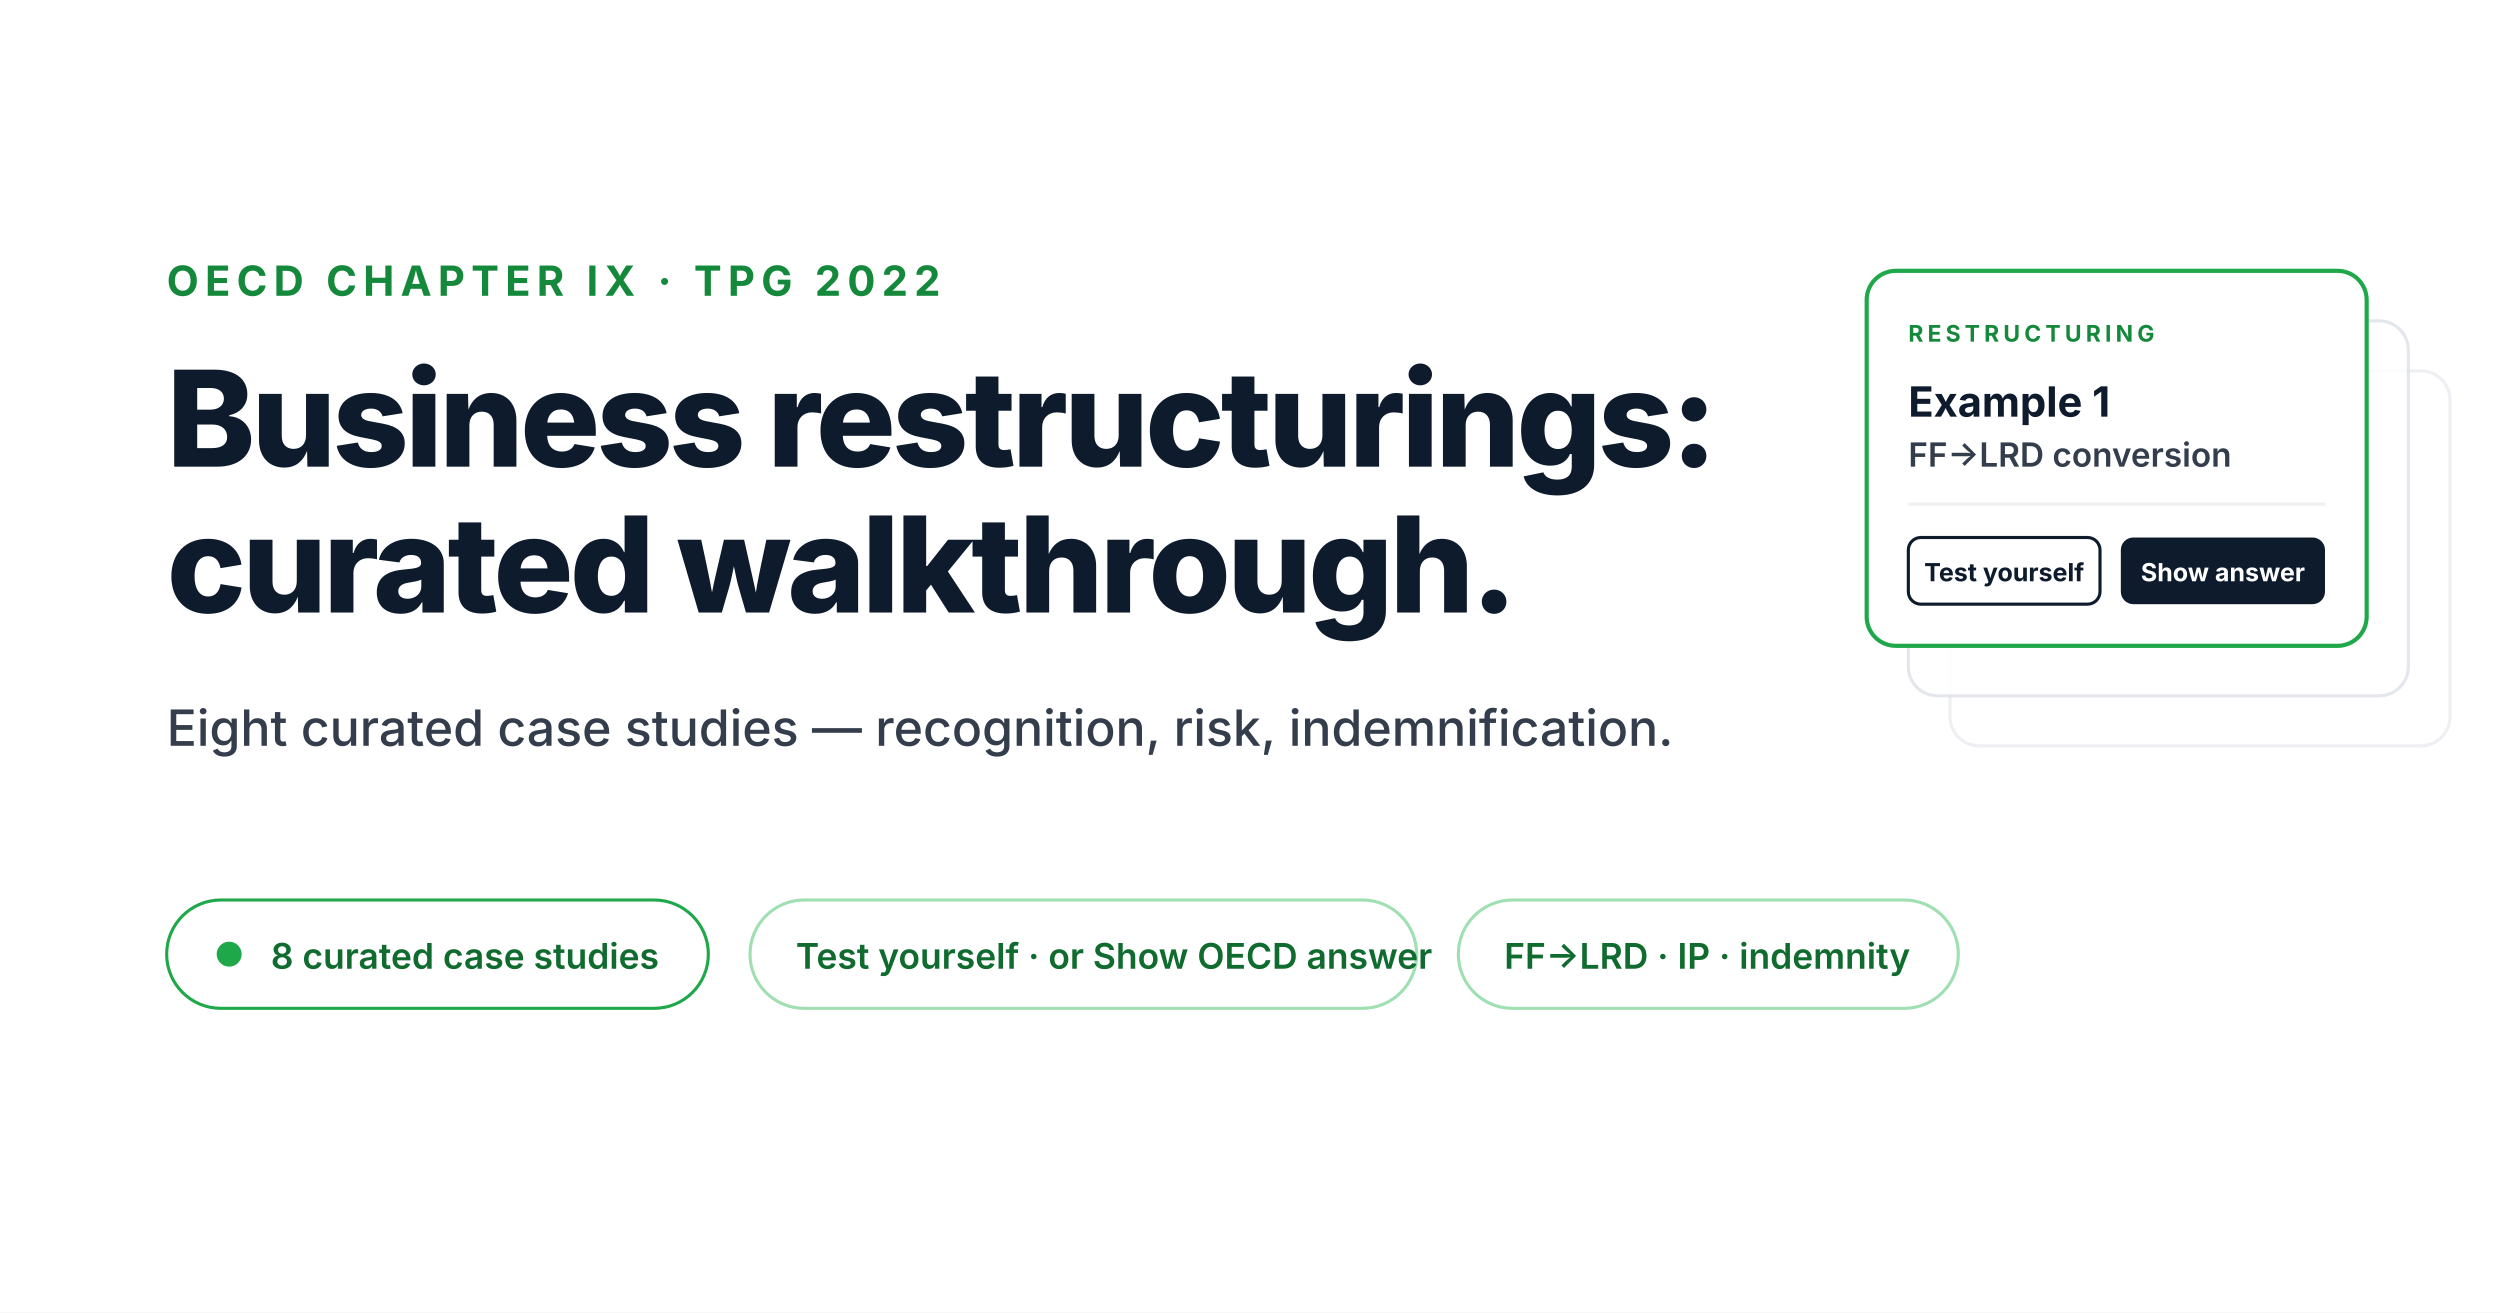
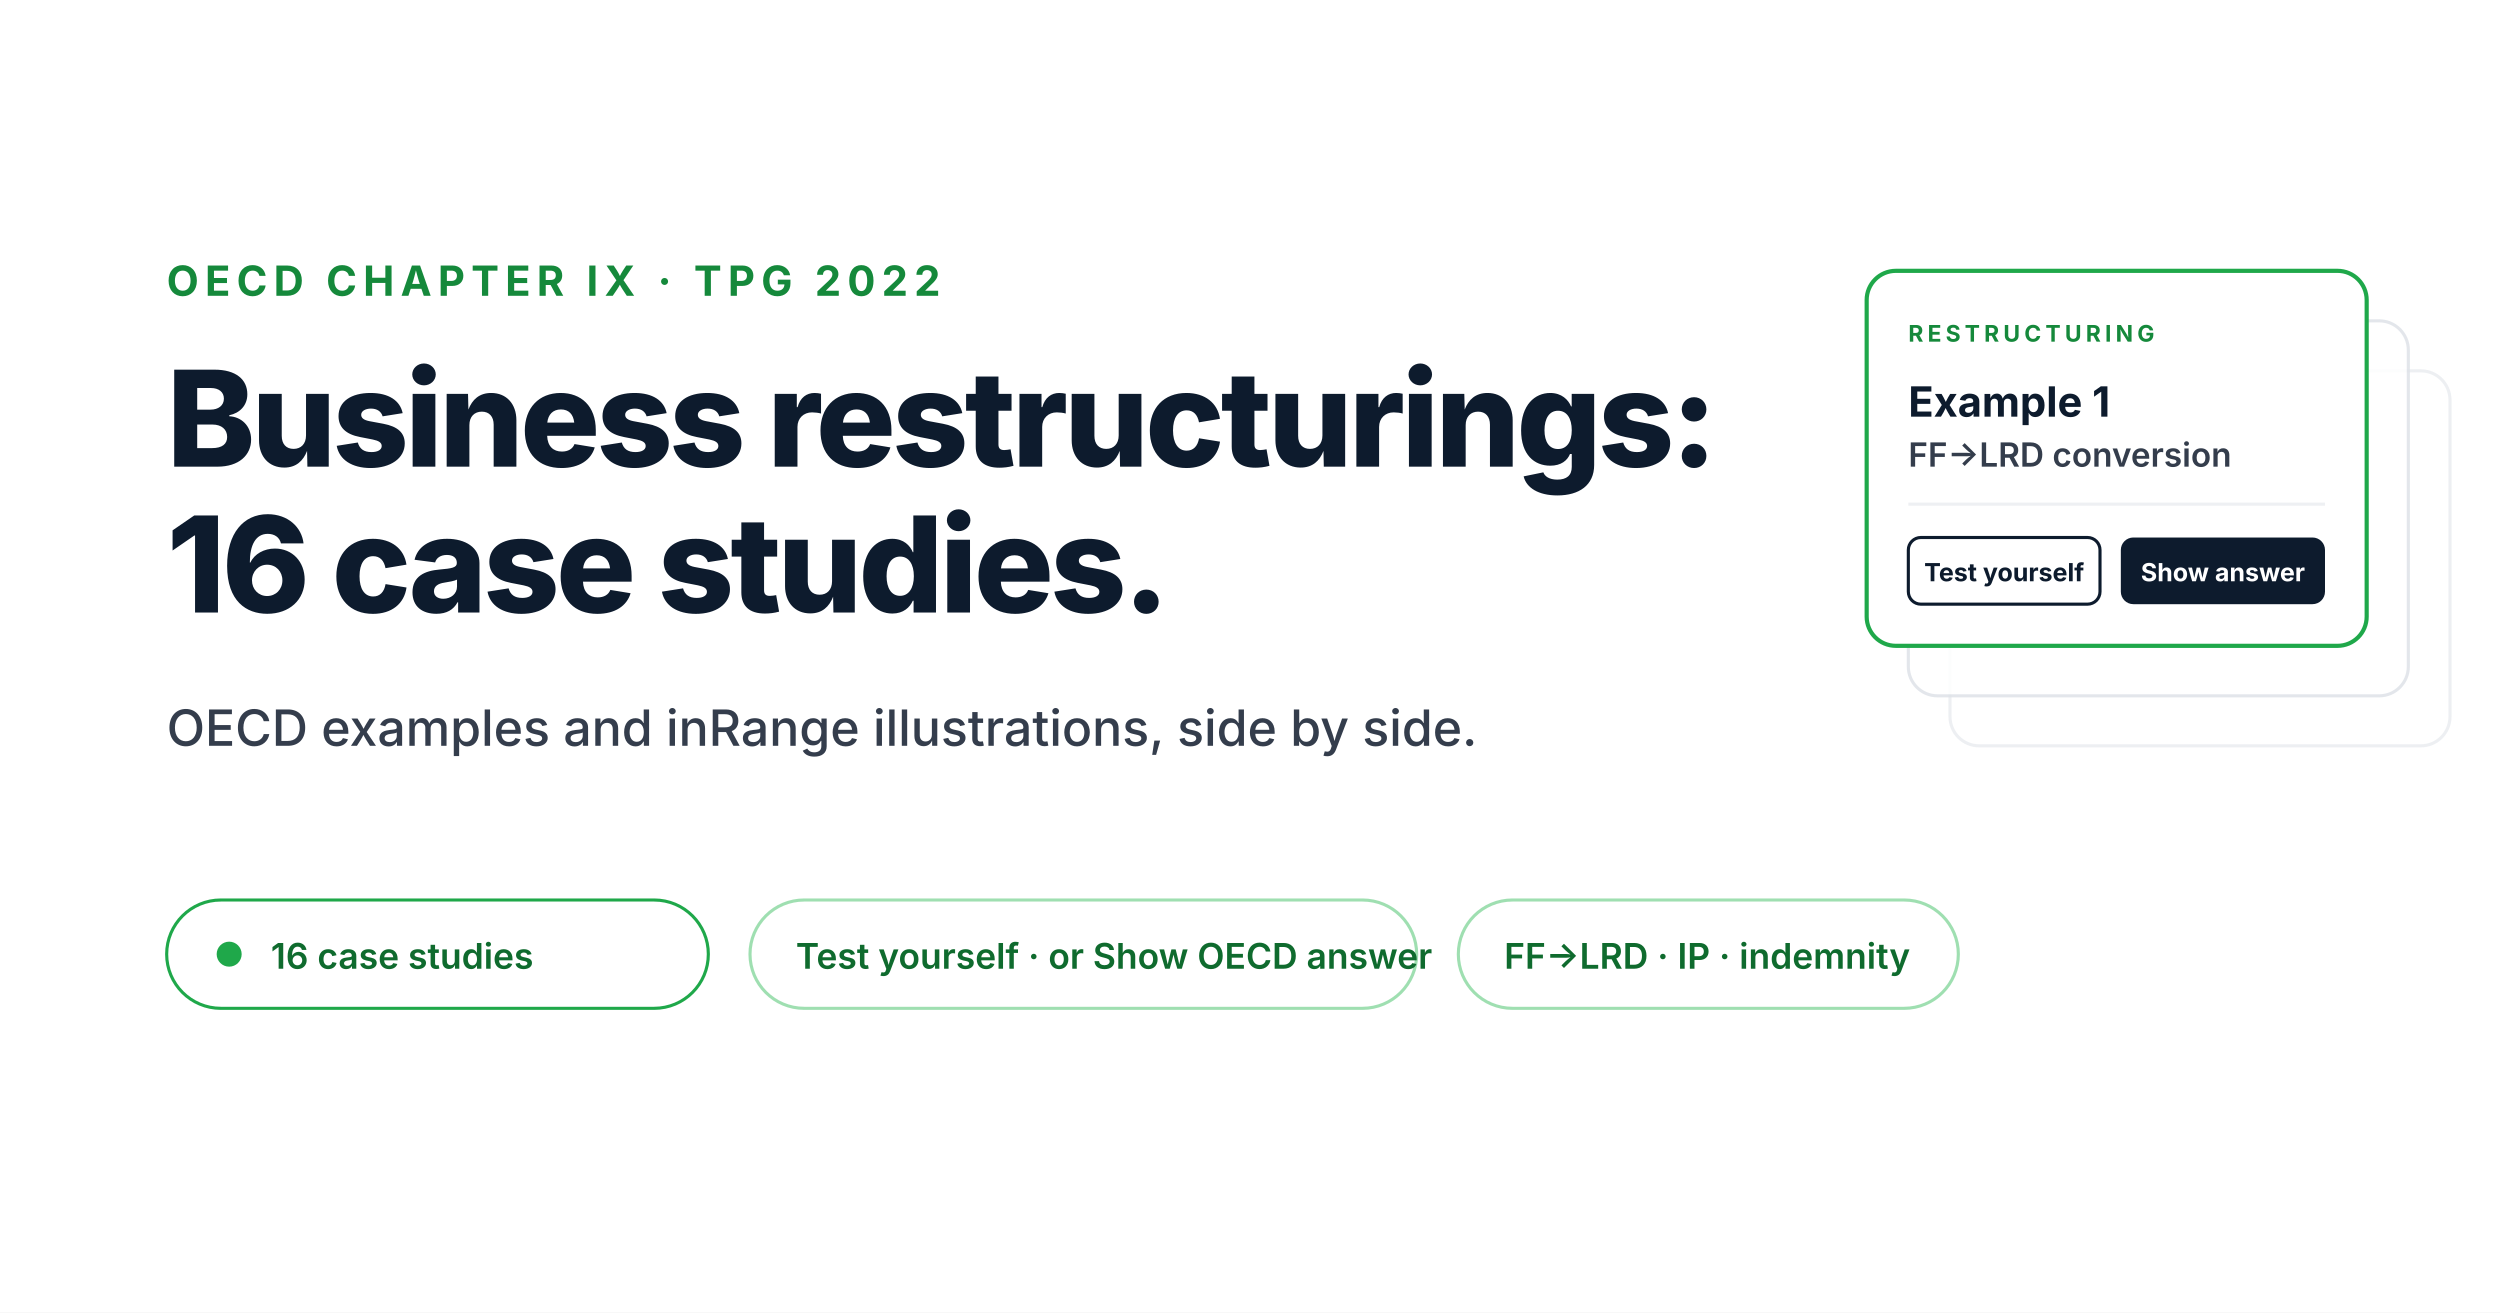
<svg xmlns="http://www.w3.org/2000/svg" width="1200" height="630" viewBox="0 0 1200 630" font-family="-apple-system, BlinkMacSystemFont, 'Segoe UI', system-ui, sans-serif">
  <rect width="1200" height="630" fill="#FFFFFF" />
  <text x="80" y="142" font-weight="700" font-size="20" fill="#15893B" letter-spacing="3">OECD CHAPTER IX · TPG 2022</text>
  <text x="80" y="224" font-weight="800" font-size="64" fill="#0D1B2D" letter-spacing="-1.8">Business restructurings:</text>
-   <text x="80" y="294" font-weight="800" font-size="64" fill="#0D1B2D" letter-spacing="-1.8">curated walkthrough.</text>
-   <text x="80" y="358" font-weight="500" font-size="24" fill="#343D4C">Eight curated case studies — recognition, risk, indemnification.</text>
+   <text x="80" y="294" font-weight="800" font-size="64" fill="#0D1B2D" letter-spacing="-1.8">16 case studies.</text>
+   <text x="80" y="358" font-weight="500" font-size="24" fill="#343D4C">OECD examples and inRange illustrations, side by side.</text>
  <g transform="translate(80, 432)">
    <rect width="260" height="52" rx="26" fill="#FFFFFF" stroke="#1FA84A" stroke-width="1.5" />
    <circle cx="30" cy="26" r="6" fill="#1FA84A" />
-     <text x="50" y="33" font-weight="600" font-size="17" fill="#0F6B2E">8 curated case studies</text>
+     <text x="50" y="33" font-weight="600" font-size="17" fill="#0F6B2E">16 case studies</text>
    <g transform="translate(280, 0)">
      <rect width="320" height="52" rx="26" fill="#FFFFFF" stroke="#9FDFB1" stroke-width="1.5" />
      <text x="22" y="33" font-weight="600" font-size="17" fill="#0F6B2E">Test yourself · or Show OECD answer</text>
    </g>
    <g transform="translate(620, 0)">
      <rect width="240" height="52" rx="26" fill="#FFFFFF" stroke="#9FDFB1" stroke-width="1.5" />
      <text x="22" y="33" font-weight="600" font-size="17" fill="#0F6B2E">FF→LRD · IP · indemnity</text>
    </g>
  </g>
  <g transform="translate(896, 130)">
    <rect x="40" y="48" width="240" height="180" rx="14" fill="#FFFFFF" stroke="#DEE2E8" stroke-width="1.5" opacity="0.55" />
    <rect x="20" y="24" width="240" height="180" rx="14" fill="#FFFFFF" stroke="#DEE2E8" stroke-width="1.5" opacity="0.85" />
    <rect width="240" height="180" rx="14" fill="#FFFFFF" stroke="#1FA84A" stroke-width="2" />
    <text x="20" y="34" font-weight="700" font-size="11" fill="#15893B" letter-spacing="2">RESTRUCTURING</text>
    <text x="20" y="70" font-weight="700" font-size="20" fill="#0D1B2D">Example 1</text>
    <text x="20" y="94" font-weight="600" font-size="16" fill="#343D4C">FF→LRD conversion</text>
    <line x1="20" y1="112" x2="220" y2="112" stroke="#EEF0F3" stroke-width="1.5" />
    <g transform="translate(20, 128)">
      <rect width="92" height="32" rx="6" fill="#FFFFFF" stroke="#0D1B2D" stroke-width="1.5" />
      <text x="46" y="21" font-weight="700" font-size="12" fill="#0D1B2D" text-anchor="middle">Test yourself</text>
      <g transform="translate(102, 0)">
        <rect width="98" height="32" rx="6" fill="#0D1B2D" />
        <text x="49" y="21" font-weight="700" font-size="12" fill="#FFFFFF" text-anchor="middle">Show answer</text>
      </g>
    </g>
  </g>
</svg>
